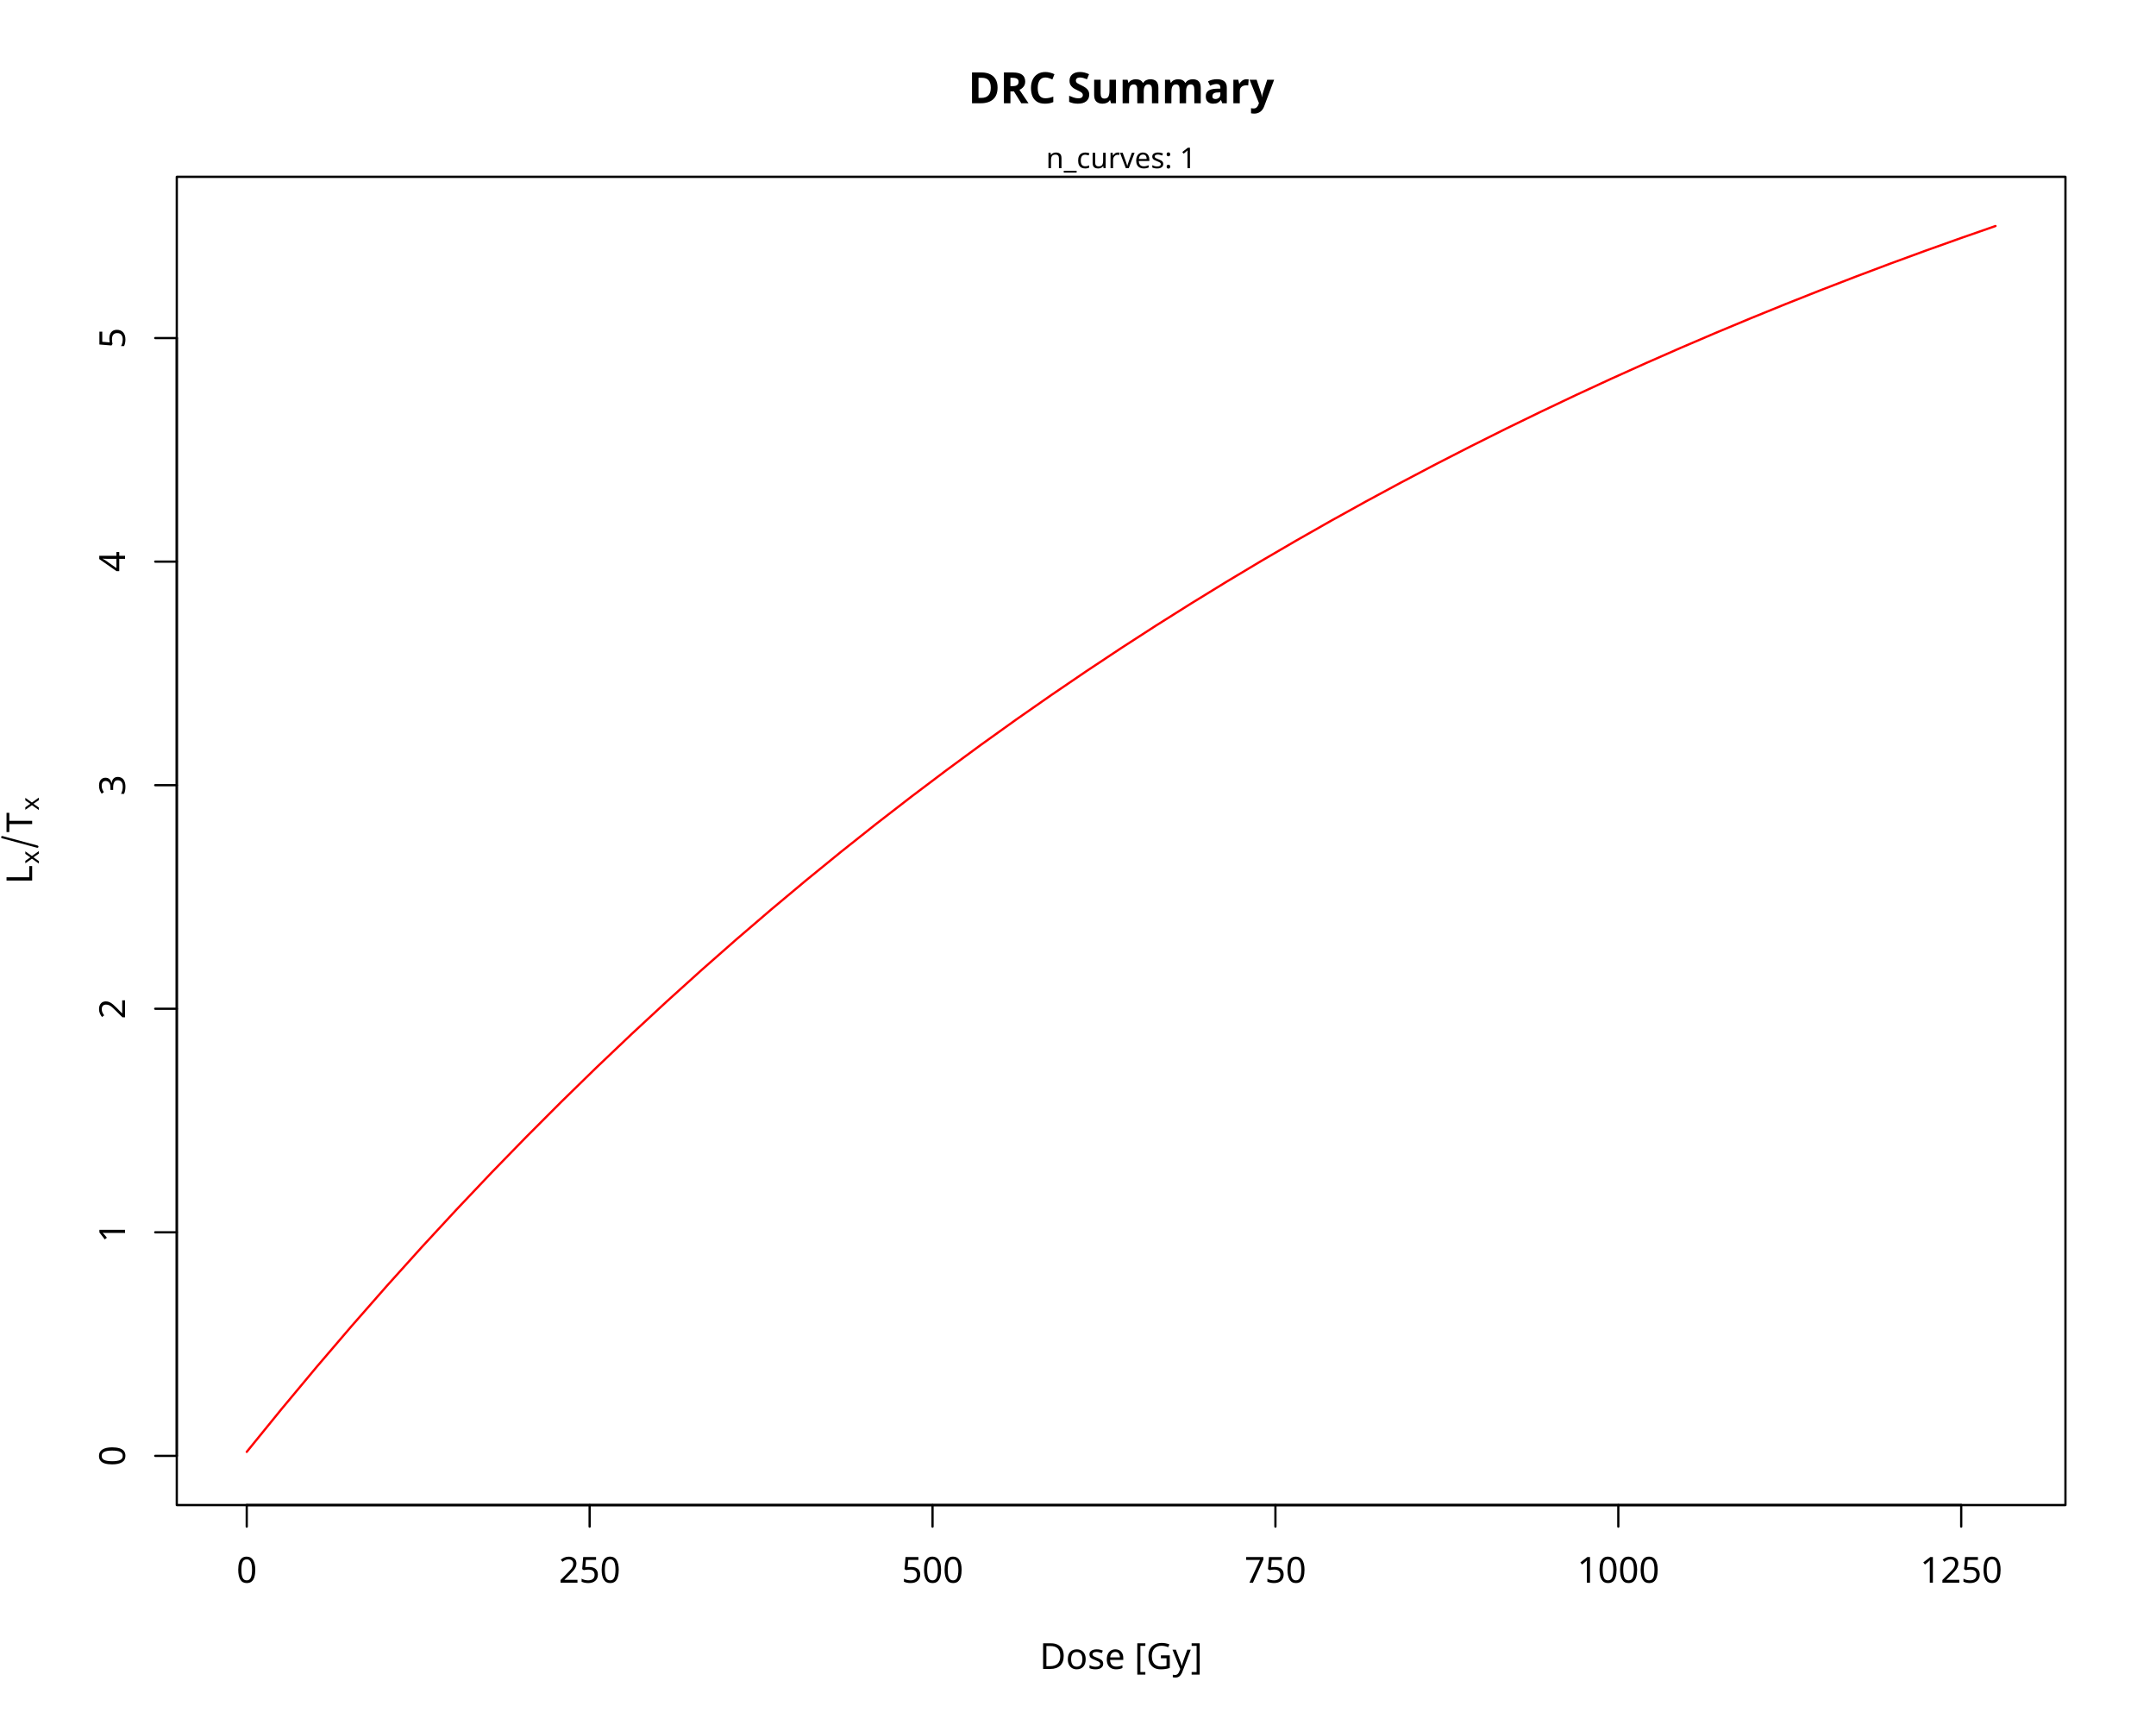
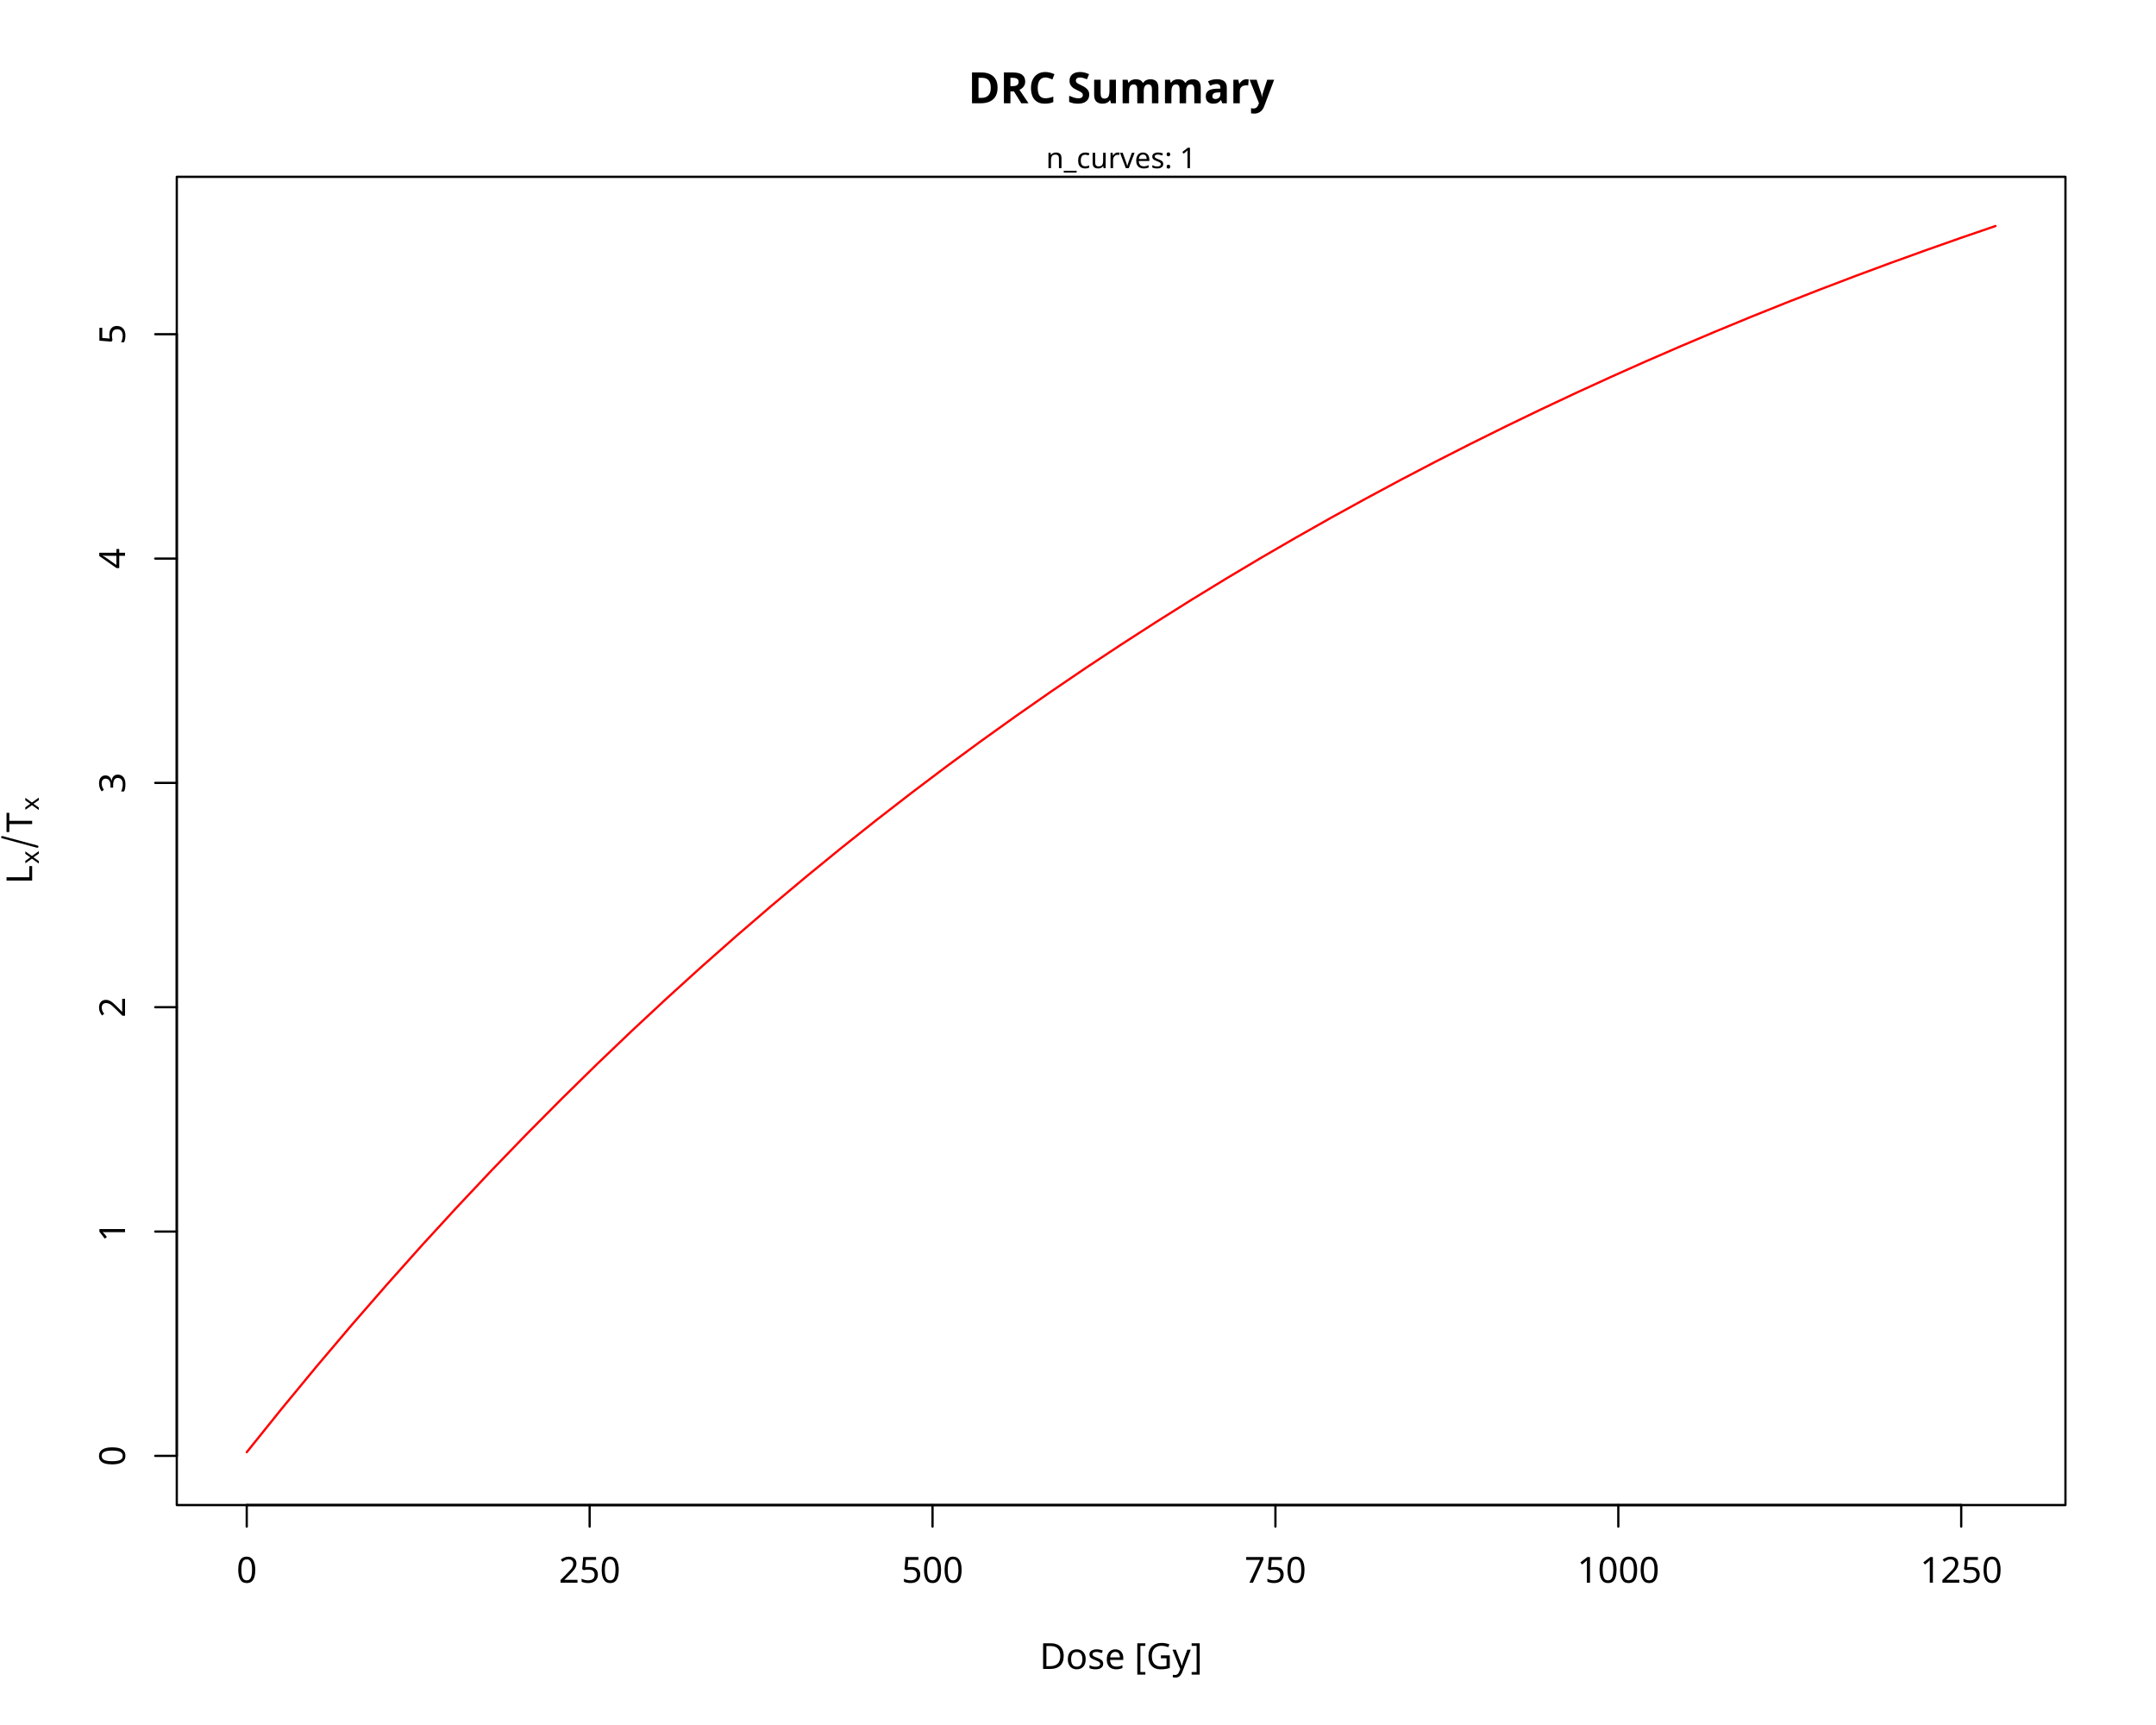
<svg xmlns="http://www.w3.org/2000/svg" class="svglite" data-engine-version="2.0" width="720.00pt" height="576.00pt" viewBox="0 0 720.00 576.00">
  <defs>
    <style type="text/css">
    .svglite line, .svglite polyline, .svglite polygon, .svglite path, .svglite rect, .svglite circle {
      fill: none;
      stroke: #000000;
      stroke-linecap: round;
      stroke-linejoin: round;
      stroke-miterlimit: 10.00;
    }
  </style>
  </defs>
  <rect width="100%" height="100%" style="stroke: none; fill: #FFFFFF;" />
  <defs>
    <clipPath id="cpMC4wMHw3MjAuMDB8MC4wMHw1NzYuMDA=">
      <rect x="0.00" y="0.00" width="720.00" height="576.00" />
    </clipPath>
  </defs>
  <g clip-path="url(#cpMC4wMHw3MjAuMDB8MC4wMHw1NzYuMDA=)">
-     <line x1="59.04" y1="486.13" x2="59.04" y2="112.88" style="stroke-width: 0.75;" />
+     <line x1="59.04" y1="486.13" x2="59.04" y2="111.60" style="stroke-width: 0.75;" />
    <line x1="59.04" y1="486.13" x2="51.84" y2="486.13" style="stroke-width: 0.75;" />
-     <line x1="59.04" y1="411.48" x2="51.84" y2="411.48" style="stroke-width: 0.75;" />
-     <line x1="59.04" y1="336.83" x2="51.84" y2="336.83" style="stroke-width: 0.75;" />
-     <line x1="59.04" y1="262.18" x2="51.84" y2="262.18" style="stroke-width: 0.75;" />
-     <line x1="59.04" y1="187.53" x2="51.84" y2="187.53" style="stroke-width: 0.75;" />
-     <line x1="59.04" y1="112.88" x2="51.84" y2="112.88" style="stroke-width: 0.75;" />
+     <line x1="59.04" y1="411.23" x2="51.84" y2="411.23" style="stroke-width: 0.75;" />
+     <line x1="59.04" y1="336.32" x2="51.84" y2="336.32" style="stroke-width: 0.75;" />
+     <line x1="59.04" y1="261.41" x2="51.84" y2="261.41" style="stroke-width: 0.75;" />
+     <line x1="59.04" y1="186.51" x2="51.84" y2="186.51" style="stroke-width: 0.75;" />
+     <line x1="59.04" y1="111.60" x2="51.84" y2="111.60" style="stroke-width: 0.75;" />
    <text transform="translate(41.76,486.13) rotate(-90)" text-anchor="middle" style="font-size: 12.00px; font-family: sans;" textLength="6.67px" lengthAdjust="spacingAndGlyphs">0</text>
-     <text transform="translate(41.76,411.48) rotate(-90)" text-anchor="middle" style="font-size: 12.00px; font-family: sans;" textLength="6.67px" lengthAdjust="spacingAndGlyphs">1</text>
-     <text transform="translate(41.76,336.83) rotate(-90)" text-anchor="middle" style="font-size: 12.00px; font-family: sans;" textLength="6.67px" lengthAdjust="spacingAndGlyphs">2</text>
-     <text transform="translate(41.76,262.18) rotate(-90)" text-anchor="middle" style="font-size: 12.00px; font-family: sans;" textLength="6.67px" lengthAdjust="spacingAndGlyphs">3</text>
-     <text transform="translate(41.76,187.53) rotate(-90)" text-anchor="middle" style="font-size: 12.00px; font-family: sans;" textLength="6.67px" lengthAdjust="spacingAndGlyphs">4</text>
-     <text transform="translate(41.76,112.88) rotate(-90)" text-anchor="middle" style="font-size: 12.00px; font-family: sans;" textLength="6.67px" lengthAdjust="spacingAndGlyphs">5</text>
+     <text transform="translate(41.76,411.23) rotate(-90)" text-anchor="middle" style="font-size: 12.00px; font-family: sans;" textLength="6.67px" lengthAdjust="spacingAndGlyphs">1</text>
+     <text transform="translate(41.76,336.32) rotate(-90)" text-anchor="middle" style="font-size: 12.00px; font-family: sans;" textLength="6.67px" lengthAdjust="spacingAndGlyphs">2</text>
+     <text transform="translate(41.76,261.41) rotate(-90)" text-anchor="middle" style="font-size: 12.00px; font-family: sans;" textLength="6.67px" lengthAdjust="spacingAndGlyphs">3</text>
+     <text transform="translate(41.76,186.51) rotate(-90)" text-anchor="middle" style="font-size: 12.00px; font-family: sans;" textLength="6.67px" lengthAdjust="spacingAndGlyphs">4</text>
+     <text transform="translate(41.76,111.60) rotate(-90)" text-anchor="middle" style="font-size: 12.00px; font-family: sans;" textLength="6.67px" lengthAdjust="spacingAndGlyphs">5</text>
    <polygon points="59.04,502.56 689.76,502.56 689.76,59.04 59.04,59.04 " style="stroke-width: 0.75; fill: none;" />
    <text x="374.40" y="34.48" text-anchor="middle" style="font-size: 14.40px; font-weight: bold; font-family: sans;" textLength="96.84px" lengthAdjust="spacingAndGlyphs">DRC Summary</text>
    <text x="374.40" y="557.28" text-anchor="middle" style="font-size: 12.00px; font-family: sans;" textLength="53.37px" lengthAdjust="spacingAndGlyphs">Dose [Gy]</text>
    <text transform="translate(10.74,295.18) rotate(-90)" style="font-size: 12.00px; font-family: sans;" textLength="6.67px" lengthAdjust="spacingAndGlyphs">L</text>
    <text transform="translate(12.96,288.50) rotate(-90)" style="font-size: 8.40px; font-family: sans;" textLength="4.20px" lengthAdjust="spacingAndGlyphs">x</text>
    <polyline points="12.47,282.71 0.75,279.54 " style="stroke-width: 0.75;" />
    <text transform="translate(10.74,277.96) rotate(-90)" style="font-size: 12.00px; font-family: sans;" textLength="7.33px" lengthAdjust="spacingAndGlyphs">T</text>
    <text transform="translate(12.96,270.63) rotate(-90)" style="font-size: 8.40px; font-family: sans;" textLength="4.20px" lengthAdjust="spacingAndGlyphs">x</text>
    <text x="374.40" y="56.16" text-anchor="middle" style="font-size: 9.60px; font-family: sans;" textLength="49.64px" lengthAdjust="spacingAndGlyphs">n_curves: 1</text>
    <line x1="82.40" y1="502.56" x2="654.95" y2="502.56" style="stroke-width: 0.75;" />
    <line x1="82.40" y1="502.56" x2="82.40" y2="509.76" style="stroke-width: 0.75;" />
    <line x1="196.91" y1="502.56" x2="196.91" y2="509.76" style="stroke-width: 0.75;" />
    <line x1="311.42" y1="502.56" x2="311.42" y2="509.76" style="stroke-width: 0.75;" />
    <line x1="425.93" y1="502.56" x2="425.93" y2="509.76" style="stroke-width: 0.75;" />
    <line x1="540.44" y1="502.56" x2="540.44" y2="509.76" style="stroke-width: 0.75;" />
    <line x1="654.95" y1="502.56" x2="654.95" y2="509.76" style="stroke-width: 0.75;" />
    <text x="82.40" y="528.48" text-anchor="middle" style="font-size: 12.00px; font-family: sans;" textLength="6.67px" lengthAdjust="spacingAndGlyphs">0</text>
    <text x="196.91" y="528.48" text-anchor="middle" style="font-size: 12.00px; font-family: sans;" textLength="20.02px" lengthAdjust="spacingAndGlyphs">250</text>
    <text x="311.42" y="528.48" text-anchor="middle" style="font-size: 12.00px; font-family: sans;" textLength="20.02px" lengthAdjust="spacingAndGlyphs">500</text>
    <text x="425.93" y="528.48" text-anchor="middle" style="font-size: 12.00px; font-family: sans;" textLength="20.02px" lengthAdjust="spacingAndGlyphs">750</text>
    <text x="540.44" y="528.48" text-anchor="middle" style="font-size: 12.00px; font-family: sans;" textLength="26.70px" lengthAdjust="spacingAndGlyphs">1000</text>
    <text x="654.95" y="528.48" text-anchor="middle" style="font-size: 12.00px; font-family: sans;" textLength="26.70px" lengthAdjust="spacingAndGlyphs">1250</text>
  </g>
  <defs>
    <clipPath id="cpNTkuMDR8Njg5Ljc2fDU5LjA0fDUwMi41Ng==">
      <rect x="59.04" y="59.04" width="630.72" height="443.52" />
    </clipPath>
  </defs>
  <g clip-path="url(#cpNTkuMDR8Njg5Ljc2fDU5LjA0fDUwMi41Ng==)">
-     <polyline points="82.40,484.80 94.08,470.43 105.76,456.42 117.44,442.77 129.12,429.46 140.80,416.49 152.48,403.86 164.16,391.54 175.84,379.54 187.52,367.84 199.20,356.44 210.88,345.33 222.56,334.50 234.24,323.95 245.92,313.67 257.60,303.65 269.28,293.88 280.96,284.36 292.64,275.08 304.32,266.04 316.00,257.23 327.68,248.64 339.36,240.27 351.04,232.12 362.72,224.17 374.40,216.42 386.08,208.87 397.76,201.52 409.44,194.35 421.12,187.36 432.80,180.55 444.48,173.91 456.16,167.44 467.84,161.14 479.52,154.99 491.20,149.01 502.88,143.17 514.56,137.49 526.24,131.94 537.92,126.54 549.60,121.28 561.28,116.15 572.96,111.15 584.64,106.28 596.32,101.53 608.00,96.90 619.68,92.39 631.36,87.99 643.04,83.71 654.72,79.54 666.40,75.47 " style="stroke-width: 0.75; stroke: #FF0000;" />
+     <polyline points="82.40,484.91 94.08,470.38 105.76,456.23 117.44,442.45 129.12,429.03 140.80,415.95 152.48,403.22 164.16,390.81 175.84,378.73 187.52,366.96 199.20,355.49 210.88,344.33 222.56,333.45 234.24,322.85 245.92,312.53 257.60,302.48 269.28,292.69 280.96,283.15 292.64,273.86 304.32,264.81 316.00,255.99 327.68,247.41 339.36,239.05 351.04,230.90 362.72,222.96 374.40,215.24 386.08,207.71 397.76,200.37 409.44,193.23 421.12,186.27 432.80,179.50 444.48,172.90 456.16,166.47 467.84,160.20 479.52,154.10 491.20,148.16 502.88,142.37 514.56,136.73 526.24,131.24 537.92,125.89 549.60,120.68 561.28,115.61 572.96,110.67 584.64,105.85 596.32,101.16 608.00,96.59 619.68,92.14 631.36,87.81 643.04,83.59 654.72,79.47 666.40,75.47 " style="stroke-width: 0.75; stroke: #FF0000;" />
  </g>
</svg>
